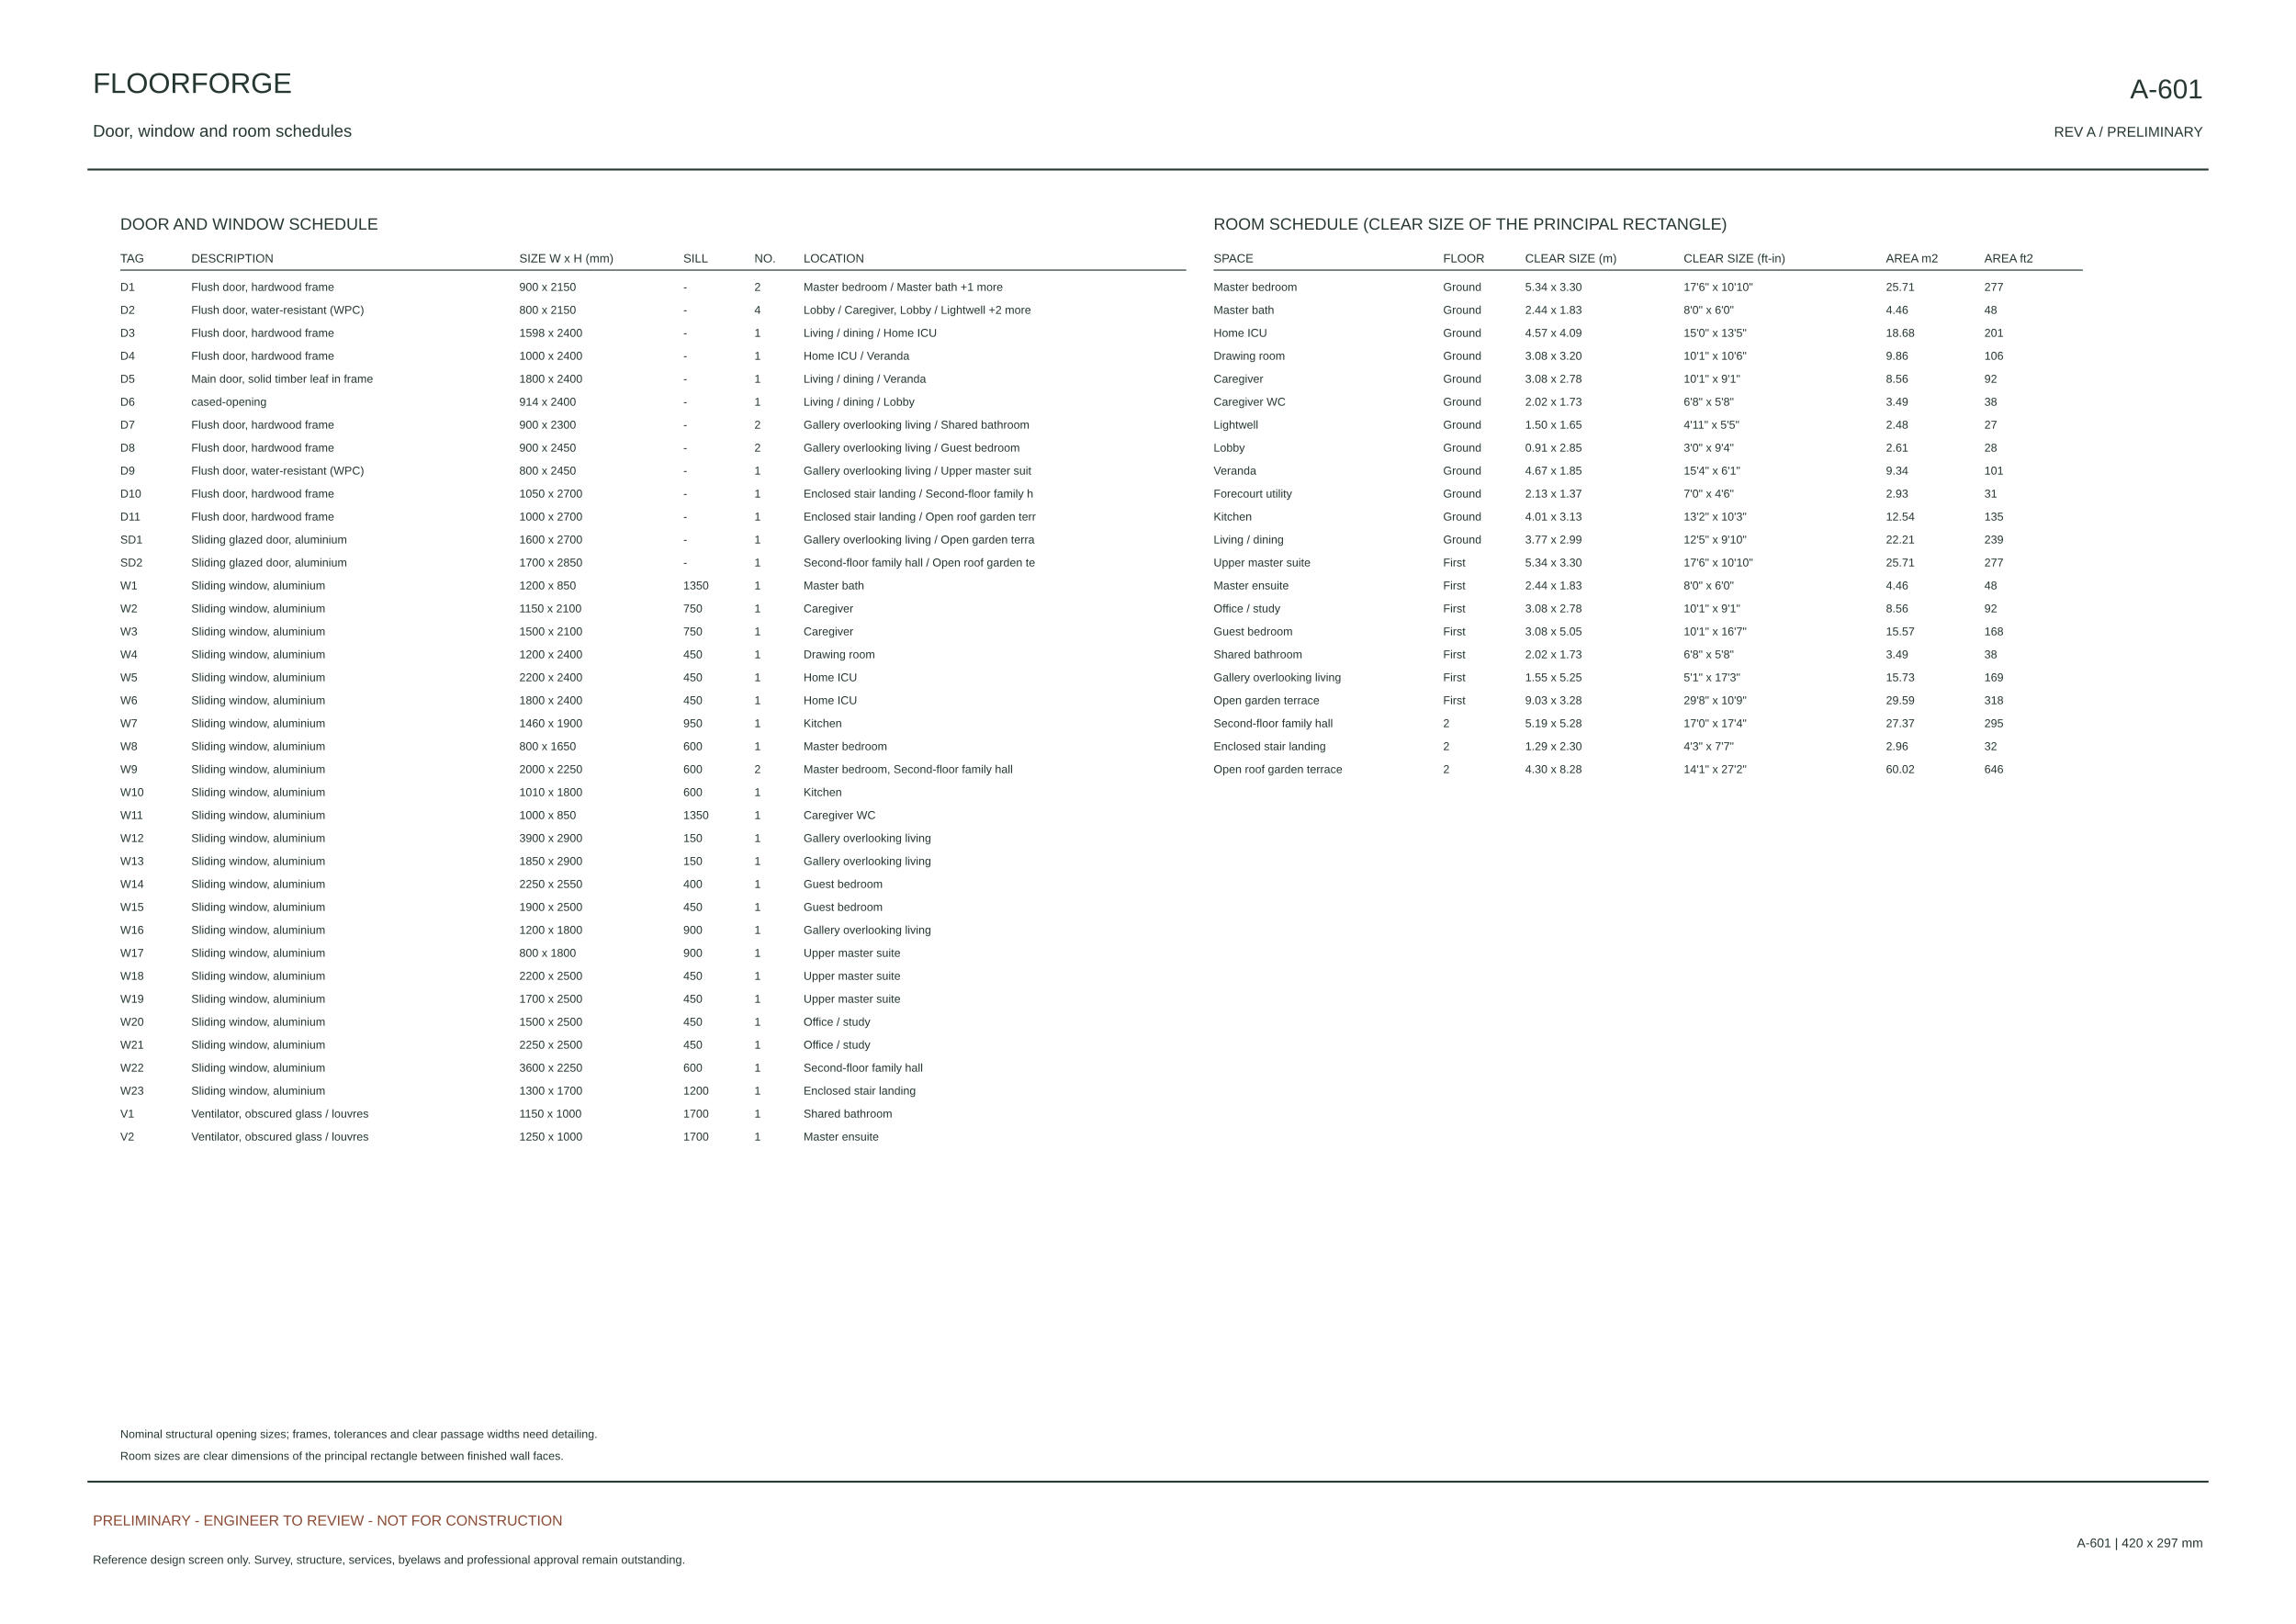
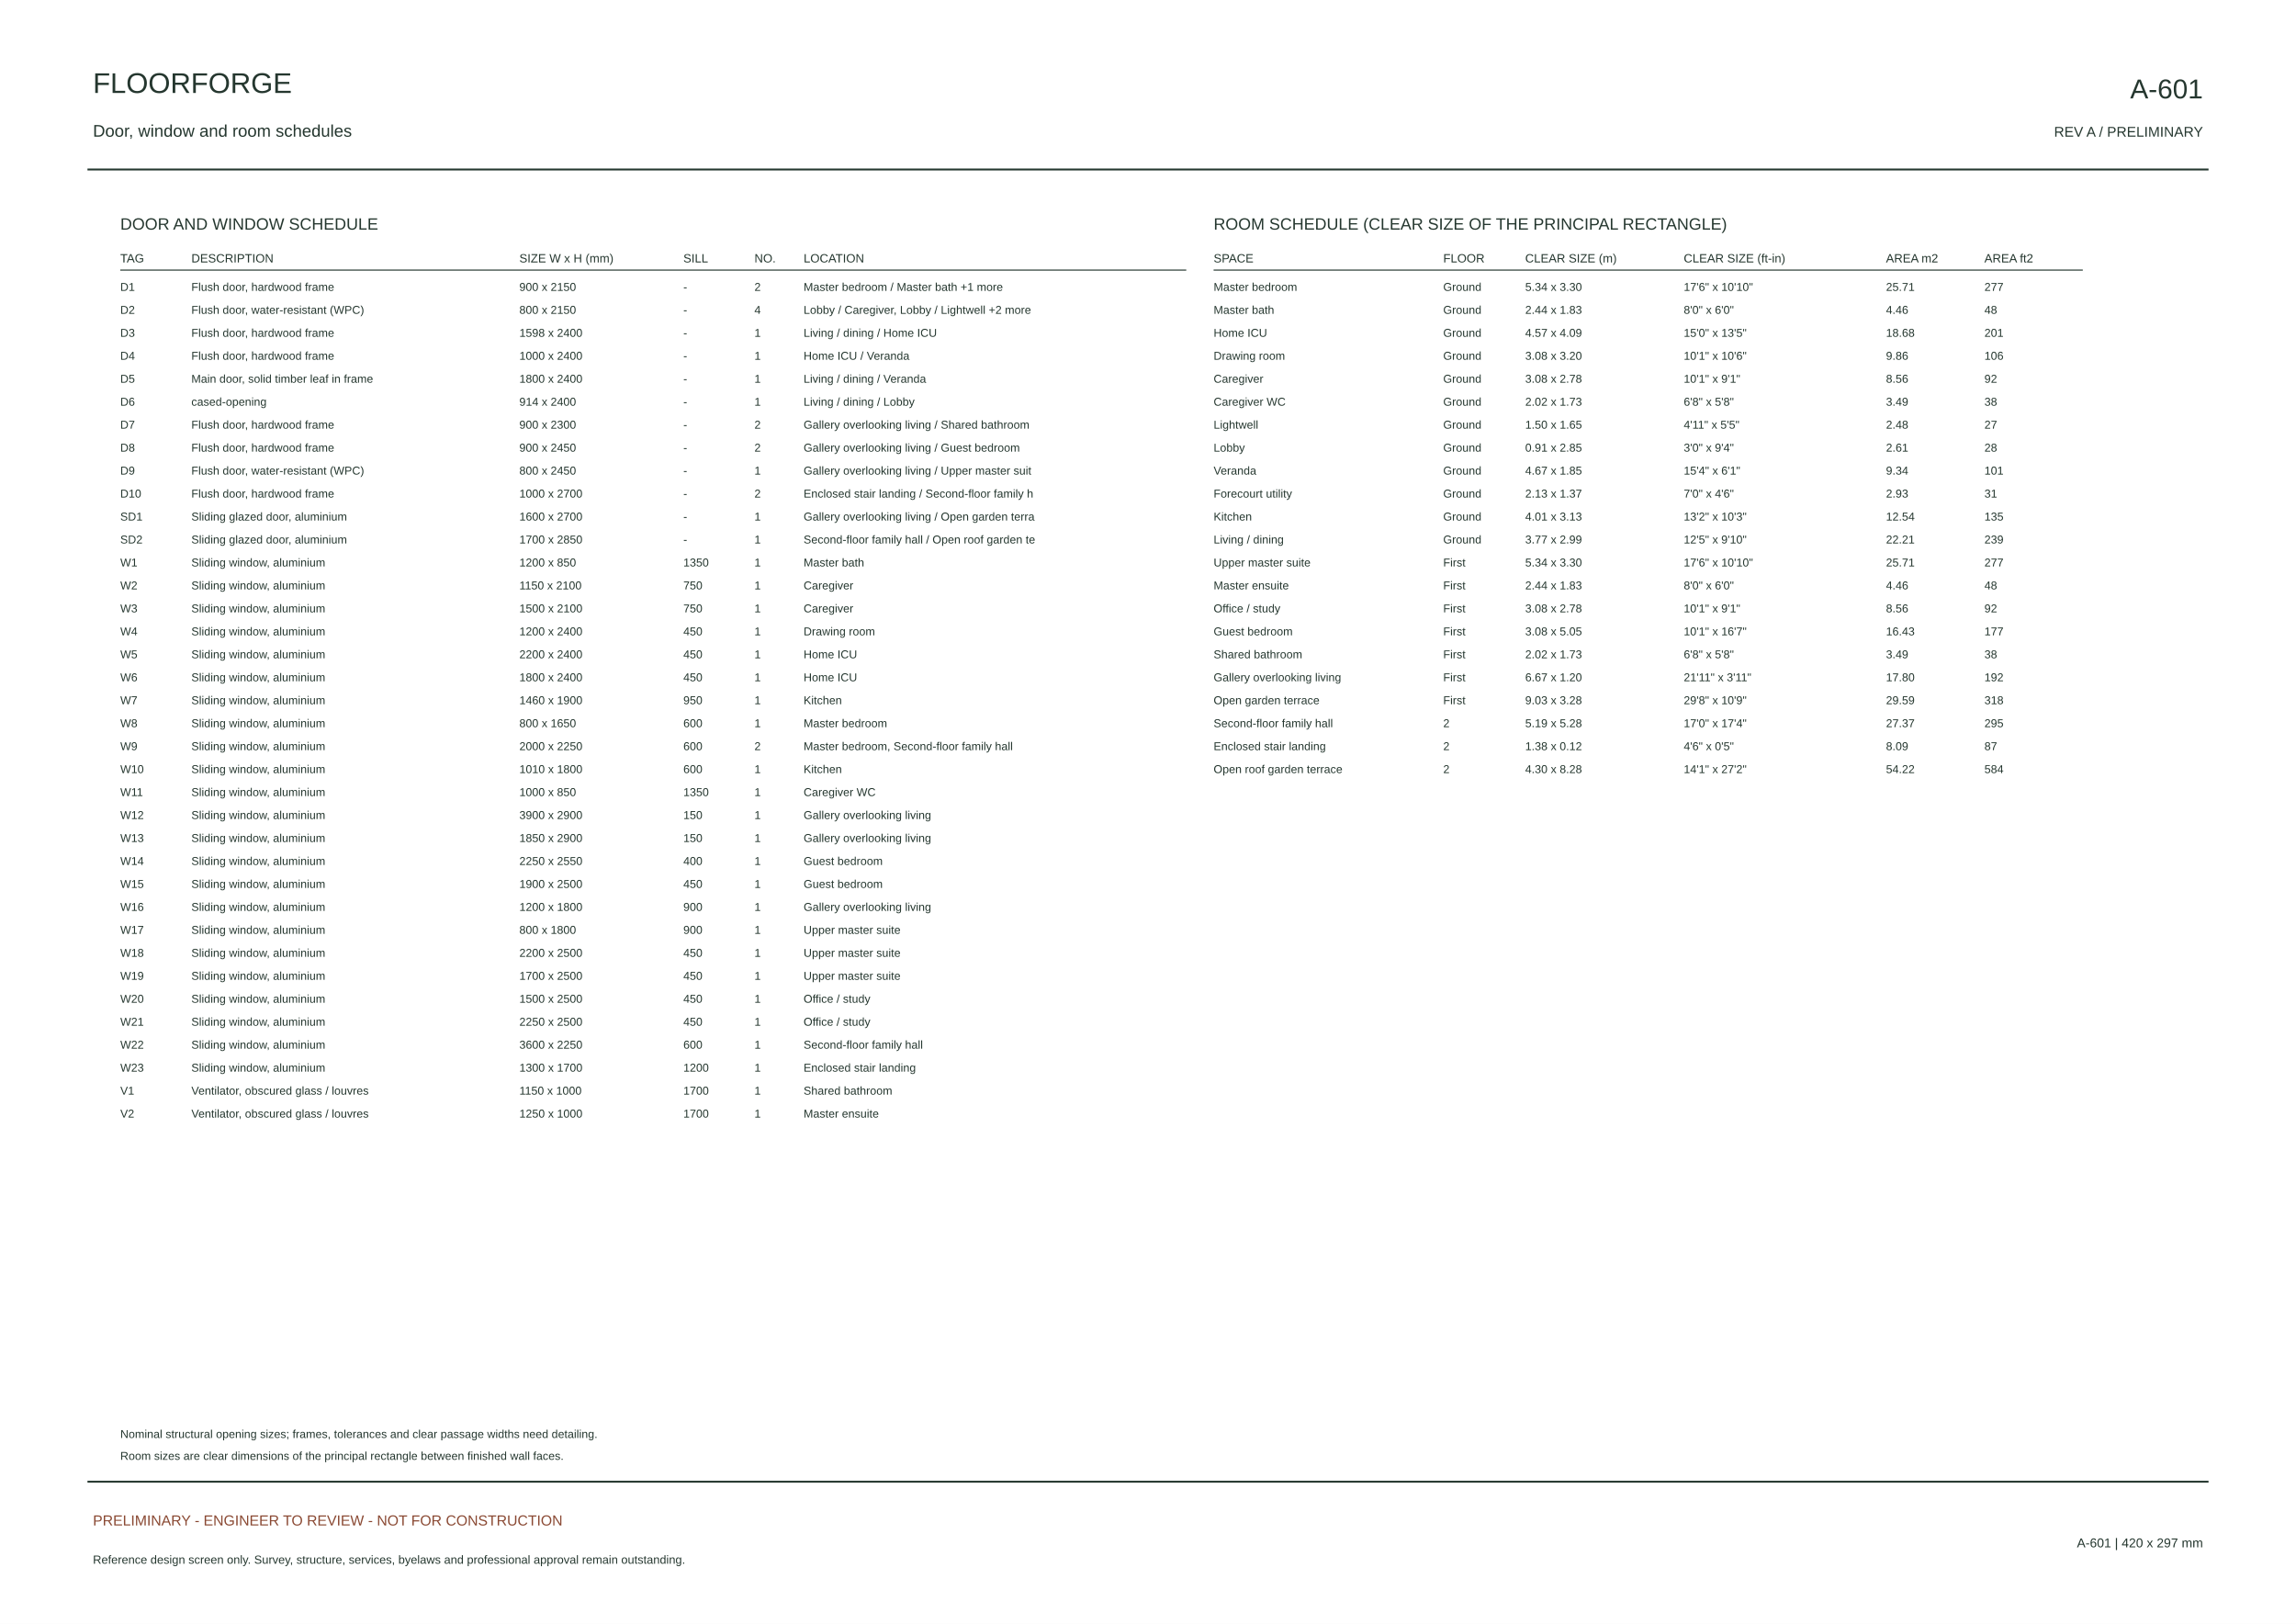
<svg xmlns="http://www.w3.org/2000/svg" width="420mm" height="297mm" viewBox="0 0 420 297">
  <rect width="420" height="297" fill="white" />
  <g font-family="Arial,Helvetica,sans-serif">
    <path d="M 16 31 H 404 M 16 271 H 404" stroke="#25372f" stroke-width=".35" />
    <text x="17" y="17" fill="#25372f" font-size="5.2" text-anchor="start">FLOORFORGE</text>
    <text x="17" y="25" fill="#25372f" font-size="3.1" text-anchor="start">Door, window and room schedules</text>
    <text x="403" y="18" fill="#25372f" font-size="5" text-anchor="end">A-601</text>
    <text x="403" y="25" fill="#25372f" font-size="2.6" text-anchor="end">REV A / PRELIMINARY</text>
    <text x="22" y="42" fill="#25372f" font-size="3" text-anchor="start">DOOR AND WINDOW SCHEDULE</text>
    <text x="22" y="48" fill="#25372f" font-size="2.2" text-anchor="start">TAG</text>
    <text x="35" y="48" fill="#25372f" font-size="2.2" text-anchor="start">DESCRIPTION</text>
    <text x="95" y="48" fill="#25372f" font-size="2.2" text-anchor="start">SIZE W x H (mm)</text>
    <text x="125" y="48" fill="#25372f" font-size="2.2" text-anchor="start">SILL</text>
    <text x="138" y="48" fill="#25372f" font-size="2.2" text-anchor="start">NO.</text>
    <text x="147" y="48" fill="#25372f" font-size="2.2" text-anchor="start">LOCATION</text>
    <path d="M 22 49.4 H 217" stroke="#25372f" stroke-width=".2" />
    <text x="22" y="53.2" fill="#25372f" font-size="2.1" text-anchor="start">D1</text>
    <text x="35" y="53.2" fill="#25372f" font-size="2.1" text-anchor="start">Flush door, hardwood frame</text>
    <text x="95" y="53.2" fill="#25372f" font-size="2.1" text-anchor="start">900 x 2150</text>
    <text x="125" y="53.2" fill="#25372f" font-size="2.1" text-anchor="start">-</text>
    <text x="138" y="53.2" fill="#25372f" font-size="2.1" text-anchor="start">2</text>
    <text x="147" y="53.2" fill="#25372f" font-size="2.1" text-anchor="start">Master bedroom / Master bath +1 more</text>
    <text x="22" y="57.4" fill="#25372f" font-size="2.1" text-anchor="start">D2</text>
    <text x="35" y="57.4" fill="#25372f" font-size="2.1" text-anchor="start">Flush door, water-resistant (WPC)</text>
    <text x="95" y="57.4" fill="#25372f" font-size="2.1" text-anchor="start">800 x 2150</text>
    <text x="125" y="57.4" fill="#25372f" font-size="2.1" text-anchor="start">-</text>
    <text x="138" y="57.4" fill="#25372f" font-size="2.1" text-anchor="start">4</text>
    <text x="147" y="57.4" fill="#25372f" font-size="2.1" text-anchor="start">Lobby / Caregiver, Lobby / Lightwell +2 more</text>
    <text x="22" y="61.6" fill="#25372f" font-size="2.1" text-anchor="start">D3</text>
    <text x="35" y="61.6" fill="#25372f" font-size="2.1" text-anchor="start">Flush door, hardwood frame</text>
    <text x="95" y="61.6" fill="#25372f" font-size="2.1" text-anchor="start">1598 x 2400</text>
    <text x="125" y="61.6" fill="#25372f" font-size="2.1" text-anchor="start">-</text>
    <text x="138" y="61.6" fill="#25372f" font-size="2.1" text-anchor="start">1</text>
    <text x="147" y="61.6" fill="#25372f" font-size="2.1" text-anchor="start">Living / dining / Home ICU</text>
    <text x="22" y="65.8" fill="#25372f" font-size="2.1" text-anchor="start">D4</text>
    <text x="35" y="65.8" fill="#25372f" font-size="2.1" text-anchor="start">Flush door, hardwood frame</text>
    <text x="95" y="65.8" fill="#25372f" font-size="2.1" text-anchor="start">1000 x 2400</text>
    <text x="125" y="65.8" fill="#25372f" font-size="2.1" text-anchor="start">-</text>
    <text x="138" y="65.8" fill="#25372f" font-size="2.1" text-anchor="start">1</text>
    <text x="147" y="65.8" fill="#25372f" font-size="2.1" text-anchor="start">Home ICU / Veranda</text>
    <text x="22" y="70" fill="#25372f" font-size="2.1" text-anchor="start">D5</text>
    <text x="35" y="70" fill="#25372f" font-size="2.1" text-anchor="start">Main door, solid timber leaf in frame</text>
    <text x="95" y="70" fill="#25372f" font-size="2.1" text-anchor="start">1800 x 2400</text>
    <text x="125" y="70" fill="#25372f" font-size="2.1" text-anchor="start">-</text>
    <text x="138" y="70" fill="#25372f" font-size="2.1" text-anchor="start">1</text>
    <text x="147" y="70" fill="#25372f" font-size="2.1" text-anchor="start">Living / dining / Veranda</text>
    <text x="22" y="74.2" fill="#25372f" font-size="2.1" text-anchor="start">D6</text>
    <text x="35" y="74.2" fill="#25372f" font-size="2.1" text-anchor="start">cased-opening</text>
    <text x="95" y="74.2" fill="#25372f" font-size="2.1" text-anchor="start">914 x 2400</text>
    <text x="125" y="74.2" fill="#25372f" font-size="2.1" text-anchor="start">-</text>
    <text x="138" y="74.2" fill="#25372f" font-size="2.1" text-anchor="start">1</text>
    <text x="147" y="74.2" fill="#25372f" font-size="2.1" text-anchor="start">Living / dining / Lobby</text>
    <text x="22" y="78.4" fill="#25372f" font-size="2.1" text-anchor="start">D7</text>
    <text x="35" y="78.4" fill="#25372f" font-size="2.1" text-anchor="start">Flush door, hardwood frame</text>
    <text x="95" y="78.4" fill="#25372f" font-size="2.1" text-anchor="start">900 x 2300</text>
    <text x="125" y="78.4" fill="#25372f" font-size="2.1" text-anchor="start">-</text>
    <text x="138" y="78.4" fill="#25372f" font-size="2.1" text-anchor="start">2</text>
    <text x="147" y="78.4" fill="#25372f" font-size="2.1" text-anchor="start">Gallery overlooking living / Shared bathroom</text>
    <text x="22" y="82.6" fill="#25372f" font-size="2.1" text-anchor="start">D8</text>
    <text x="35" y="82.6" fill="#25372f" font-size="2.1" text-anchor="start">Flush door, hardwood frame</text>
    <text x="95" y="82.6" fill="#25372f" font-size="2.1" text-anchor="start">900 x 2450</text>
    <text x="125" y="82.6" fill="#25372f" font-size="2.1" text-anchor="start">-</text>
    <text x="138" y="82.6" fill="#25372f" font-size="2.1" text-anchor="start">2</text>
    <text x="147" y="82.6" fill="#25372f" font-size="2.1" text-anchor="start">Gallery overlooking living / Guest bedroom</text>
    <text x="22" y="86.8" fill="#25372f" font-size="2.1" text-anchor="start">D9</text>
    <text x="35" y="86.8" fill="#25372f" font-size="2.1" text-anchor="start">Flush door, water-resistant (WPC)</text>
    <text x="95" y="86.8" fill="#25372f" font-size="2.1" text-anchor="start">800 x 2450</text>
    <text x="125" y="86.8" fill="#25372f" font-size="2.1" text-anchor="start">-</text>
    <text x="138" y="86.8" fill="#25372f" font-size="2.1" text-anchor="start">1</text>
    <text x="147" y="86.8" fill="#25372f" font-size="2.1" text-anchor="start">Gallery overlooking living / Upper master suit</text>
    <text x="22" y="91" fill="#25372f" font-size="2.1" text-anchor="start">D10</text>
    <text x="35" y="91" fill="#25372f" font-size="2.1" text-anchor="start">Flush door, hardwood frame</text>
-     <text x="95" y="91" fill="#25372f" font-size="2.1" text-anchor="start">1050 x 2700</text>
+     <text x="95" y="91" fill="#25372f" font-size="2.1" text-anchor="start">1000 x 2700</text>
    <text x="125" y="91" fill="#25372f" font-size="2.1" text-anchor="start">-</text>
-     <text x="138" y="91" fill="#25372f" font-size="2.1" text-anchor="start">1</text>
+     <text x="138" y="91" fill="#25372f" font-size="2.1" text-anchor="start">2</text>
    <text x="147" y="91" fill="#25372f" font-size="2.1" text-anchor="start">Enclosed stair landing / Second-floor family h</text>
-     <text x="22" y="95.2" fill="#25372f" font-size="2.1" text-anchor="start">D11</text>
-     <text x="35" y="95.2" fill="#25372f" font-size="2.1" text-anchor="start">Flush door, hardwood frame</text>
-     <text x="95" y="95.2" fill="#25372f" font-size="2.1" text-anchor="start">1000 x 2700</text>
+     <text x="22" y="95.2" fill="#25372f" font-size="2.1" text-anchor="start">SD1</text>
+     <text x="35" y="95.2" fill="#25372f" font-size="2.1" text-anchor="start">Sliding glazed door, aluminium</text>
+     <text x="95" y="95.2" fill="#25372f" font-size="2.1" text-anchor="start">1600 x 2700</text>
    <text x="125" y="95.2" fill="#25372f" font-size="2.1" text-anchor="start">-</text>
    <text x="138" y="95.2" fill="#25372f" font-size="2.1" text-anchor="start">1</text>
-     <text x="147" y="95.2" fill="#25372f" font-size="2.1" text-anchor="start">Enclosed stair landing / Open roof garden terr</text>
-     <text x="22" y="99.4" fill="#25372f" font-size="2.1" text-anchor="start">SD1</text>
+     <text x="147" y="95.2" fill="#25372f" font-size="2.1" text-anchor="start">Gallery overlooking living / Open garden terra</text>
+     <text x="22" y="99.4" fill="#25372f" font-size="2.1" text-anchor="start">SD2</text>
    <text x="35" y="99.4" fill="#25372f" font-size="2.1" text-anchor="start">Sliding glazed door, aluminium</text>
-     <text x="95" y="99.4" fill="#25372f" font-size="2.1" text-anchor="start">1600 x 2700</text>
+     <text x="95" y="99.4" fill="#25372f" font-size="2.1" text-anchor="start">1700 x 2850</text>
    <text x="125" y="99.4" fill="#25372f" font-size="2.1" text-anchor="start">-</text>
    <text x="138" y="99.4" fill="#25372f" font-size="2.1" text-anchor="start">1</text>
-     <text x="147" y="99.4" fill="#25372f" font-size="2.1" text-anchor="start">Gallery overlooking living / Open garden terra</text>
-     <text x="22" y="103.6" fill="#25372f" font-size="2.1" text-anchor="start">SD2</text>
-     <text x="35" y="103.6" fill="#25372f" font-size="2.1" text-anchor="start">Sliding glazed door, aluminium</text>
-     <text x="95" y="103.6" fill="#25372f" font-size="2.1" text-anchor="start">1700 x 2850</text>
-     <text x="125" y="103.6" fill="#25372f" font-size="2.1" text-anchor="start">-</text>
+     <text x="147" y="99.4" fill="#25372f" font-size="2.1" text-anchor="start">Second-floor family hall / Open roof garden te</text>
+     <text x="22" y="103.6" fill="#25372f" font-size="2.1" text-anchor="start">W1</text>
+     <text x="35" y="103.6" fill="#25372f" font-size="2.1" text-anchor="start">Sliding window, aluminium</text>
+     <text x="95" y="103.6" fill="#25372f" font-size="2.1" text-anchor="start">1200 x 850</text>
+     <text x="125" y="103.6" fill="#25372f" font-size="2.1" text-anchor="start">1350</text>
    <text x="138" y="103.6" fill="#25372f" font-size="2.1" text-anchor="start">1</text>
-     <text x="147" y="103.6" fill="#25372f" font-size="2.1" text-anchor="start">Second-floor family hall / Open roof garden te</text>
-     <text x="22" y="107.8" fill="#25372f" font-size="2.1" text-anchor="start">W1</text>
+     <text x="147" y="103.6" fill="#25372f" font-size="2.1" text-anchor="start">Master bath</text>
+     <text x="22" y="107.8" fill="#25372f" font-size="2.1" text-anchor="start">W2</text>
    <text x="35" y="107.8" fill="#25372f" font-size="2.1" text-anchor="start">Sliding window, aluminium</text>
-     <text x="95" y="107.8" fill="#25372f" font-size="2.1" text-anchor="start">1200 x 850</text>
-     <text x="125" y="107.8" fill="#25372f" font-size="2.1" text-anchor="start">1350</text>
+     <text x="95" y="107.8" fill="#25372f" font-size="2.1" text-anchor="start">1150 x 2100</text>
+     <text x="125" y="107.8" fill="#25372f" font-size="2.1" text-anchor="start">750</text>
    <text x="138" y="107.8" fill="#25372f" font-size="2.1" text-anchor="start">1</text>
-     <text x="147" y="107.8" fill="#25372f" font-size="2.1" text-anchor="start">Master bath</text>
-     <text x="22" y="112" fill="#25372f" font-size="2.1" text-anchor="start">W2</text>
+     <text x="147" y="107.8" fill="#25372f" font-size="2.1" text-anchor="start">Caregiver</text>
+     <text x="22" y="112" fill="#25372f" font-size="2.1" text-anchor="start">W3</text>
    <text x="35" y="112" fill="#25372f" font-size="2.1" text-anchor="start">Sliding window, aluminium</text>
-     <text x="95" y="112" fill="#25372f" font-size="2.1" text-anchor="start">1150 x 2100</text>
+     <text x="95" y="112" fill="#25372f" font-size="2.1" text-anchor="start">1500 x 2100</text>
    <text x="125" y="112" fill="#25372f" font-size="2.1" text-anchor="start">750</text>
    <text x="138" y="112" fill="#25372f" font-size="2.1" text-anchor="start">1</text>
    <text x="147" y="112" fill="#25372f" font-size="2.1" text-anchor="start">Caregiver</text>
-     <text x="22" y="116.2" fill="#25372f" font-size="2.1" text-anchor="start">W3</text>
+     <text x="22" y="116.2" fill="#25372f" font-size="2.1" text-anchor="start">W4</text>
    <text x="35" y="116.2" fill="#25372f" font-size="2.1" text-anchor="start">Sliding window, aluminium</text>
-     <text x="95" y="116.2" fill="#25372f" font-size="2.1" text-anchor="start">1500 x 2100</text>
-     <text x="125" y="116.2" fill="#25372f" font-size="2.1" text-anchor="start">750</text>
+     <text x="95" y="116.2" fill="#25372f" font-size="2.1" text-anchor="start">1200 x 2400</text>
+     <text x="125" y="116.2" fill="#25372f" font-size="2.1" text-anchor="start">450</text>
    <text x="138" y="116.2" fill="#25372f" font-size="2.1" text-anchor="start">1</text>
-     <text x="147" y="116.2" fill="#25372f" font-size="2.1" text-anchor="start">Caregiver</text>
-     <text x="22" y="120.4" fill="#25372f" font-size="2.1" text-anchor="start">W4</text>
+     <text x="147" y="116.2" fill="#25372f" font-size="2.1" text-anchor="start">Drawing room</text>
+     <text x="22" y="120.4" fill="#25372f" font-size="2.1" text-anchor="start">W5</text>
    <text x="35" y="120.4" fill="#25372f" font-size="2.1" text-anchor="start">Sliding window, aluminium</text>
-     <text x="95" y="120.4" fill="#25372f" font-size="2.1" text-anchor="start">1200 x 2400</text>
+     <text x="95" y="120.4" fill="#25372f" font-size="2.1" text-anchor="start">2200 x 2400</text>
    <text x="125" y="120.4" fill="#25372f" font-size="2.1" text-anchor="start">450</text>
    <text x="138" y="120.4" fill="#25372f" font-size="2.1" text-anchor="start">1</text>
-     <text x="147" y="120.4" fill="#25372f" font-size="2.1" text-anchor="start">Drawing room</text>
-     <text x="22" y="124.6" fill="#25372f" font-size="2.1" text-anchor="start">W5</text>
+     <text x="147" y="120.4" fill="#25372f" font-size="2.1" text-anchor="start">Home ICU</text>
+     <text x="22" y="124.6" fill="#25372f" font-size="2.1" text-anchor="start">W6</text>
    <text x="35" y="124.6" fill="#25372f" font-size="2.1" text-anchor="start">Sliding window, aluminium</text>
-     <text x="95" y="124.6" fill="#25372f" font-size="2.1" text-anchor="start">2200 x 2400</text>
+     <text x="95" y="124.6" fill="#25372f" font-size="2.1" text-anchor="start">1800 x 2400</text>
    <text x="125" y="124.6" fill="#25372f" font-size="2.1" text-anchor="start">450</text>
    <text x="138" y="124.6" fill="#25372f" font-size="2.1" text-anchor="start">1</text>
    <text x="147" y="124.6" fill="#25372f" font-size="2.1" text-anchor="start">Home ICU</text>
-     <text x="22" y="128.8" fill="#25372f" font-size="2.1" text-anchor="start">W6</text>
+     <text x="22" y="128.8" fill="#25372f" font-size="2.1" text-anchor="start">W7</text>
    <text x="35" y="128.8" fill="#25372f" font-size="2.1" text-anchor="start">Sliding window, aluminium</text>
-     <text x="95" y="128.8" fill="#25372f" font-size="2.1" text-anchor="start">1800 x 2400</text>
-     <text x="125" y="128.8" fill="#25372f" font-size="2.1" text-anchor="start">450</text>
+     <text x="95" y="128.8" fill="#25372f" font-size="2.1" text-anchor="start">1460 x 1900</text>
+     <text x="125" y="128.8" fill="#25372f" font-size="2.1" text-anchor="start">950</text>
    <text x="138" y="128.8" fill="#25372f" font-size="2.1" text-anchor="start">1</text>
-     <text x="147" y="128.8" fill="#25372f" font-size="2.1" text-anchor="start">Home ICU</text>
-     <text x="22" y="133" fill="#25372f" font-size="2.1" text-anchor="start">W7</text>
+     <text x="147" y="128.8" fill="#25372f" font-size="2.1" text-anchor="start">Kitchen</text>
+     <text x="22" y="133" fill="#25372f" font-size="2.1" text-anchor="start">W8</text>
    <text x="35" y="133" fill="#25372f" font-size="2.1" text-anchor="start">Sliding window, aluminium</text>
-     <text x="95" y="133" fill="#25372f" font-size="2.1" text-anchor="start">1460 x 1900</text>
-     <text x="125" y="133" fill="#25372f" font-size="2.1" text-anchor="start">950</text>
+     <text x="95" y="133" fill="#25372f" font-size="2.1" text-anchor="start">800 x 1650</text>
+     <text x="125" y="133" fill="#25372f" font-size="2.1" text-anchor="start">600</text>
    <text x="138" y="133" fill="#25372f" font-size="2.1" text-anchor="start">1</text>
-     <text x="147" y="133" fill="#25372f" font-size="2.1" text-anchor="start">Kitchen</text>
-     <text x="22" y="137.2" fill="#25372f" font-size="2.1" text-anchor="start">W8</text>
+     <text x="147" y="133" fill="#25372f" font-size="2.1" text-anchor="start">Master bedroom</text>
+     <text x="22" y="137.2" fill="#25372f" font-size="2.1" text-anchor="start">W9</text>
    <text x="35" y="137.2" fill="#25372f" font-size="2.1" text-anchor="start">Sliding window, aluminium</text>
-     <text x="95" y="137.2" fill="#25372f" font-size="2.1" text-anchor="start">800 x 1650</text>
+     <text x="95" y="137.2" fill="#25372f" font-size="2.1" text-anchor="start">2000 x 2250</text>
    <text x="125" y="137.2" fill="#25372f" font-size="2.1" text-anchor="start">600</text>
-     <text x="138" y="137.2" fill="#25372f" font-size="2.1" text-anchor="start">1</text>
-     <text x="147" y="137.2" fill="#25372f" font-size="2.1" text-anchor="start">Master bedroom</text>
-     <text x="22" y="141.4" fill="#25372f" font-size="2.1" text-anchor="start">W9</text>
+     <text x="138" y="137.2" fill="#25372f" font-size="2.1" text-anchor="start">2</text>
+     <text x="147" y="137.2" fill="#25372f" font-size="2.1" text-anchor="start">Master bedroom, Second-floor family hall</text>
+     <text x="22" y="141.4" fill="#25372f" font-size="2.1" text-anchor="start">W10</text>
    <text x="35" y="141.4" fill="#25372f" font-size="2.1" text-anchor="start">Sliding window, aluminium</text>
-     <text x="95" y="141.4" fill="#25372f" font-size="2.1" text-anchor="start">2000 x 2250</text>
+     <text x="95" y="141.4" fill="#25372f" font-size="2.1" text-anchor="start">1010 x 1800</text>
    <text x="125" y="141.4" fill="#25372f" font-size="2.1" text-anchor="start">600</text>
-     <text x="138" y="141.4" fill="#25372f" font-size="2.1" text-anchor="start">2</text>
-     <text x="147" y="141.4" fill="#25372f" font-size="2.1" text-anchor="start">Master bedroom, Second-floor family hall</text>
-     <text x="22" y="145.6" fill="#25372f" font-size="2.1" text-anchor="start">W10</text>
+     <text x="138" y="141.4" fill="#25372f" font-size="2.1" text-anchor="start">1</text>
+     <text x="147" y="141.4" fill="#25372f" font-size="2.1" text-anchor="start">Kitchen</text>
+     <text x="22" y="145.6" fill="#25372f" font-size="2.1" text-anchor="start">W11</text>
    <text x="35" y="145.6" fill="#25372f" font-size="2.1" text-anchor="start">Sliding window, aluminium</text>
-     <text x="95" y="145.6" fill="#25372f" font-size="2.1" text-anchor="start">1010 x 1800</text>
-     <text x="125" y="145.6" fill="#25372f" font-size="2.1" text-anchor="start">600</text>
+     <text x="95" y="145.6" fill="#25372f" font-size="2.1" text-anchor="start">1000 x 850</text>
+     <text x="125" y="145.6" fill="#25372f" font-size="2.1" text-anchor="start">1350</text>
    <text x="138" y="145.6" fill="#25372f" font-size="2.1" text-anchor="start">1</text>
-     <text x="147" y="145.6" fill="#25372f" font-size="2.1" text-anchor="start">Kitchen</text>
-     <text x="22" y="149.8" fill="#25372f" font-size="2.1" text-anchor="start">W11</text>
+     <text x="147" y="145.6" fill="#25372f" font-size="2.1" text-anchor="start">Caregiver WC</text>
+     <text x="22" y="149.8" fill="#25372f" font-size="2.1" text-anchor="start">W12</text>
    <text x="35" y="149.8" fill="#25372f" font-size="2.1" text-anchor="start">Sliding window, aluminium</text>
-     <text x="95" y="149.8" fill="#25372f" font-size="2.1" text-anchor="start">1000 x 850</text>
-     <text x="125" y="149.8" fill="#25372f" font-size="2.1" text-anchor="start">1350</text>
+     <text x="95" y="149.8" fill="#25372f" font-size="2.1" text-anchor="start">3900 x 2900</text>
+     <text x="125" y="149.8" fill="#25372f" font-size="2.1" text-anchor="start">150</text>
    <text x="138" y="149.8" fill="#25372f" font-size="2.1" text-anchor="start">1</text>
-     <text x="147" y="149.8" fill="#25372f" font-size="2.1" text-anchor="start">Caregiver WC</text>
-     <text x="22" y="154" fill="#25372f" font-size="2.1" text-anchor="start">W12</text>
+     <text x="147" y="149.8" fill="#25372f" font-size="2.1" text-anchor="start">Gallery overlooking living</text>
+     <text x="22" y="154" fill="#25372f" font-size="2.1" text-anchor="start">W13</text>
    <text x="35" y="154" fill="#25372f" font-size="2.1" text-anchor="start">Sliding window, aluminium</text>
-     <text x="95" y="154" fill="#25372f" font-size="2.1" text-anchor="start">3900 x 2900</text>
+     <text x="95" y="154" fill="#25372f" font-size="2.1" text-anchor="start">1850 x 2900</text>
    <text x="125" y="154" fill="#25372f" font-size="2.1" text-anchor="start">150</text>
    <text x="138" y="154" fill="#25372f" font-size="2.1" text-anchor="start">1</text>
    <text x="147" y="154" fill="#25372f" font-size="2.1" text-anchor="start">Gallery overlooking living</text>
-     <text x="22" y="158.2" fill="#25372f" font-size="2.1" text-anchor="start">W13</text>
+     <text x="22" y="158.2" fill="#25372f" font-size="2.1" text-anchor="start">W14</text>
    <text x="35" y="158.2" fill="#25372f" font-size="2.1" text-anchor="start">Sliding window, aluminium</text>
-     <text x="95" y="158.2" fill="#25372f" font-size="2.1" text-anchor="start">1850 x 2900</text>
-     <text x="125" y="158.2" fill="#25372f" font-size="2.1" text-anchor="start">150</text>
+     <text x="95" y="158.2" fill="#25372f" font-size="2.1" text-anchor="start">2250 x 2550</text>
+     <text x="125" y="158.2" fill="#25372f" font-size="2.1" text-anchor="start">400</text>
    <text x="138" y="158.2" fill="#25372f" font-size="2.1" text-anchor="start">1</text>
-     <text x="147" y="158.2" fill="#25372f" font-size="2.1" text-anchor="start">Gallery overlooking living</text>
-     <text x="22" y="162.4" fill="#25372f" font-size="2.1" text-anchor="start">W14</text>
+     <text x="147" y="158.2" fill="#25372f" font-size="2.1" text-anchor="start">Guest bedroom</text>
+     <text x="22" y="162.4" fill="#25372f" font-size="2.1" text-anchor="start">W15</text>
    <text x="35" y="162.4" fill="#25372f" font-size="2.1" text-anchor="start">Sliding window, aluminium</text>
-     <text x="95" y="162.4" fill="#25372f" font-size="2.1" text-anchor="start">2250 x 2550</text>
-     <text x="125" y="162.4" fill="#25372f" font-size="2.1" text-anchor="start">400</text>
+     <text x="95" y="162.4" fill="#25372f" font-size="2.1" text-anchor="start">1900 x 2500</text>
+     <text x="125" y="162.4" fill="#25372f" font-size="2.1" text-anchor="start">450</text>
    <text x="138" y="162.4" fill="#25372f" font-size="2.1" text-anchor="start">1</text>
    <text x="147" y="162.4" fill="#25372f" font-size="2.1" text-anchor="start">Guest bedroom</text>
-     <text x="22" y="166.6" fill="#25372f" font-size="2.1" text-anchor="start">W15</text>
+     <text x="22" y="166.6" fill="#25372f" font-size="2.1" text-anchor="start">W16</text>
    <text x="35" y="166.6" fill="#25372f" font-size="2.1" text-anchor="start">Sliding window, aluminium</text>
-     <text x="95" y="166.6" fill="#25372f" font-size="2.1" text-anchor="start">1900 x 2500</text>
-     <text x="125" y="166.6" fill="#25372f" font-size="2.1" text-anchor="start">450</text>
+     <text x="95" y="166.6" fill="#25372f" font-size="2.1" text-anchor="start">1200 x 1800</text>
+     <text x="125" y="166.6" fill="#25372f" font-size="2.1" text-anchor="start">900</text>
    <text x="138" y="166.6" fill="#25372f" font-size="2.1" text-anchor="start">1</text>
-     <text x="147" y="166.6" fill="#25372f" font-size="2.1" text-anchor="start">Guest bedroom</text>
-     <text x="22" y="170.8" fill="#25372f" font-size="2.1" text-anchor="start">W16</text>
+     <text x="147" y="166.6" fill="#25372f" font-size="2.1" text-anchor="start">Gallery overlooking living</text>
+     <text x="22" y="170.8" fill="#25372f" font-size="2.1" text-anchor="start">W17</text>
    <text x="35" y="170.8" fill="#25372f" font-size="2.1" text-anchor="start">Sliding window, aluminium</text>
-     <text x="95" y="170.8" fill="#25372f" font-size="2.1" text-anchor="start">1200 x 1800</text>
+     <text x="95" y="170.8" fill="#25372f" font-size="2.1" text-anchor="start">800 x 1800</text>
    <text x="125" y="170.8" fill="#25372f" font-size="2.1" text-anchor="start">900</text>
    <text x="138" y="170.8" fill="#25372f" font-size="2.1" text-anchor="start">1</text>
-     <text x="147" y="170.8" fill="#25372f" font-size="2.1" text-anchor="start">Gallery overlooking living</text>
-     <text x="22" y="175" fill="#25372f" font-size="2.1" text-anchor="start">W17</text>
+     <text x="147" y="170.8" fill="#25372f" font-size="2.1" text-anchor="start">Upper master suite</text>
+     <text x="22" y="175" fill="#25372f" font-size="2.1" text-anchor="start">W18</text>
    <text x="35" y="175" fill="#25372f" font-size="2.1" text-anchor="start">Sliding window, aluminium</text>
-     <text x="95" y="175" fill="#25372f" font-size="2.1" text-anchor="start">800 x 1800</text>
-     <text x="125" y="175" fill="#25372f" font-size="2.1" text-anchor="start">900</text>
+     <text x="95" y="175" fill="#25372f" font-size="2.1" text-anchor="start">2200 x 2500</text>
+     <text x="125" y="175" fill="#25372f" font-size="2.1" text-anchor="start">450</text>
    <text x="138" y="175" fill="#25372f" font-size="2.1" text-anchor="start">1</text>
    <text x="147" y="175" fill="#25372f" font-size="2.1" text-anchor="start">Upper master suite</text>
-     <text x="22" y="179.2" fill="#25372f" font-size="2.1" text-anchor="start">W18</text>
+     <text x="22" y="179.2" fill="#25372f" font-size="2.1" text-anchor="start">W19</text>
    <text x="35" y="179.2" fill="#25372f" font-size="2.1" text-anchor="start">Sliding window, aluminium</text>
-     <text x="95" y="179.2" fill="#25372f" font-size="2.1" text-anchor="start">2200 x 2500</text>
+     <text x="95" y="179.2" fill="#25372f" font-size="2.1" text-anchor="start">1700 x 2500</text>
    <text x="125" y="179.2" fill="#25372f" font-size="2.1" text-anchor="start">450</text>
    <text x="138" y="179.2" fill="#25372f" font-size="2.1" text-anchor="start">1</text>
    <text x="147" y="179.2" fill="#25372f" font-size="2.1" text-anchor="start">Upper master suite</text>
-     <text x="22" y="183.4" fill="#25372f" font-size="2.1" text-anchor="start">W19</text>
+     <text x="22" y="183.4" fill="#25372f" font-size="2.1" text-anchor="start">W20</text>
    <text x="35" y="183.4" fill="#25372f" font-size="2.1" text-anchor="start">Sliding window, aluminium</text>
-     <text x="95" y="183.4" fill="#25372f" font-size="2.1" text-anchor="start">1700 x 2500</text>
+     <text x="95" y="183.4" fill="#25372f" font-size="2.1" text-anchor="start">1500 x 2500</text>
    <text x="125" y="183.4" fill="#25372f" font-size="2.1" text-anchor="start">450</text>
    <text x="138" y="183.4" fill="#25372f" font-size="2.1" text-anchor="start">1</text>
-     <text x="147" y="183.4" fill="#25372f" font-size="2.1" text-anchor="start">Upper master suite</text>
-     <text x="22" y="187.6" fill="#25372f" font-size="2.1" text-anchor="start">W20</text>
+     <text x="147" y="183.4" fill="#25372f" font-size="2.1" text-anchor="start">Office / study</text>
+     <text x="22" y="187.6" fill="#25372f" font-size="2.1" text-anchor="start">W21</text>
    <text x="35" y="187.6" fill="#25372f" font-size="2.1" text-anchor="start">Sliding window, aluminium</text>
-     <text x="95" y="187.6" fill="#25372f" font-size="2.1" text-anchor="start">1500 x 2500</text>
+     <text x="95" y="187.6" fill="#25372f" font-size="2.1" text-anchor="start">2250 x 2500</text>
    <text x="125" y="187.6" fill="#25372f" font-size="2.1" text-anchor="start">450</text>
    <text x="138" y="187.6" fill="#25372f" font-size="2.1" text-anchor="start">1</text>
    <text x="147" y="187.6" fill="#25372f" font-size="2.1" text-anchor="start">Office / study</text>
-     <text x="22" y="191.8" fill="#25372f" font-size="2.1" text-anchor="start">W21</text>
+     <text x="22" y="191.8" fill="#25372f" font-size="2.1" text-anchor="start">W22</text>
    <text x="35" y="191.8" fill="#25372f" font-size="2.1" text-anchor="start">Sliding window, aluminium</text>
-     <text x="95" y="191.8" fill="#25372f" font-size="2.1" text-anchor="start">2250 x 2500</text>
-     <text x="125" y="191.8" fill="#25372f" font-size="2.1" text-anchor="start">450</text>
+     <text x="95" y="191.8" fill="#25372f" font-size="2.1" text-anchor="start">3600 x 2250</text>
+     <text x="125" y="191.8" fill="#25372f" font-size="2.1" text-anchor="start">600</text>
    <text x="138" y="191.8" fill="#25372f" font-size="2.1" text-anchor="start">1</text>
-     <text x="147" y="191.8" fill="#25372f" font-size="2.1" text-anchor="start">Office / study</text>
-     <text x="22" y="196" fill="#25372f" font-size="2.1" text-anchor="start">W22</text>
+     <text x="147" y="191.8" fill="#25372f" font-size="2.1" text-anchor="start">Second-floor family hall</text>
+     <text x="22" y="196" fill="#25372f" font-size="2.1" text-anchor="start">W23</text>
    <text x="35" y="196" fill="#25372f" font-size="2.1" text-anchor="start">Sliding window, aluminium</text>
-     <text x="95" y="196" fill="#25372f" font-size="2.1" text-anchor="start">3600 x 2250</text>
-     <text x="125" y="196" fill="#25372f" font-size="2.1" text-anchor="start">600</text>
+     <text x="95" y="196" fill="#25372f" font-size="2.1" text-anchor="start">1300 x 1700</text>
+     <text x="125" y="196" fill="#25372f" font-size="2.1" text-anchor="start">1200</text>
    <text x="138" y="196" fill="#25372f" font-size="2.1" text-anchor="start">1</text>
-     <text x="147" y="196" fill="#25372f" font-size="2.1" text-anchor="start">Second-floor family hall</text>
-     <text x="22" y="200.2" fill="#25372f" font-size="2.1" text-anchor="start">W23</text>
-     <text x="35" y="200.2" fill="#25372f" font-size="2.1" text-anchor="start">Sliding window, aluminium</text>
-     <text x="95" y="200.2" fill="#25372f" font-size="2.1" text-anchor="start">1300 x 1700</text>
-     <text x="125" y="200.2" fill="#25372f" font-size="2.1" text-anchor="start">1200</text>
+     <text x="147" y="196" fill="#25372f" font-size="2.1" text-anchor="start">Enclosed stair landing</text>
+     <text x="22" y="200.2" fill="#25372f" font-size="2.1" text-anchor="start">V1</text>
+     <text x="35" y="200.2" fill="#25372f" font-size="2.1" text-anchor="start">Ventilator, obscured glass / louvres</text>
+     <text x="95" y="200.2" fill="#25372f" font-size="2.1" text-anchor="start">1150 x 1000</text>
+     <text x="125" y="200.2" fill="#25372f" font-size="2.1" text-anchor="start">1700</text>
    <text x="138" y="200.2" fill="#25372f" font-size="2.1" text-anchor="start">1</text>
-     <text x="147" y="200.2" fill="#25372f" font-size="2.1" text-anchor="start">Enclosed stair landing</text>
-     <text x="22" y="204.4" fill="#25372f" font-size="2.1" text-anchor="start">V1</text>
+     <text x="147" y="200.2" fill="#25372f" font-size="2.1" text-anchor="start">Shared bathroom</text>
+     <text x="22" y="204.4" fill="#25372f" font-size="2.1" text-anchor="start">V2</text>
    <text x="35" y="204.4" fill="#25372f" font-size="2.1" text-anchor="start">Ventilator, obscured glass / louvres</text>
-     <text x="95" y="204.4" fill="#25372f" font-size="2.1" text-anchor="start">1150 x 1000</text>
+     <text x="95" y="204.4" fill="#25372f" font-size="2.1" text-anchor="start">1250 x 1000</text>
    <text x="125" y="204.4" fill="#25372f" font-size="2.1" text-anchor="start">1700</text>
    <text x="138" y="204.4" fill="#25372f" font-size="2.1" text-anchor="start">1</text>
-     <text x="147" y="204.4" fill="#25372f" font-size="2.1" text-anchor="start">Shared bathroom</text>
-     <text x="22" y="208.6" fill="#25372f" font-size="2.1" text-anchor="start">V2</text>
-     <text x="35" y="208.6" fill="#25372f" font-size="2.1" text-anchor="start">Ventilator, obscured glass / louvres</text>
-     <text x="95" y="208.6" fill="#25372f" font-size="2.1" text-anchor="start">1250 x 1000</text>
-     <text x="125" y="208.6" fill="#25372f" font-size="2.1" text-anchor="start">1700</text>
-     <text x="138" y="208.6" fill="#25372f" font-size="2.1" text-anchor="start">1</text>
-     <text x="147" y="208.6" fill="#25372f" font-size="2.1" text-anchor="start">Master ensuite</text>
+     <text x="147" y="204.4" fill="#25372f" font-size="2.1" text-anchor="start">Master ensuite</text>
    <text x="222" y="42" fill="#25372f" font-size="3" text-anchor="start">ROOM SCHEDULE (CLEAR SIZE OF THE PRINCIPAL RECTANGLE)</text>
    <text x="222" y="48" fill="#25372f" font-size="2.2" text-anchor="start">SPACE</text>
    <text x="264" y="48" fill="#25372f" font-size="2.2" text-anchor="start">FLOOR</text>
    <text x="279" y="48" fill="#25372f" font-size="2.2" text-anchor="start">CLEAR SIZE (m)</text>
    <text x="308" y="48" fill="#25372f" font-size="2.2" text-anchor="start">CLEAR SIZE (ft-in)</text>
    <text x="345" y="48" fill="#25372f" font-size="2.2" text-anchor="start">AREA m2</text>
    <text x="363" y="48" fill="#25372f" font-size="2.2" text-anchor="start">AREA ft2</text>
    <path d="M 222 49.4 H 381" stroke="#25372f" stroke-width=".2" />
    <text x="222" y="53.2" fill="#25372f" font-size="2.1" text-anchor="start">Master bedroom</text>
    <text x="264" y="53.2" fill="#25372f" font-size="2.1" text-anchor="start">Ground</text>
    <text x="279" y="53.2" fill="#25372f" font-size="2.1" text-anchor="start">5.34 x 3.30</text>
    <text x="308" y="53.2" fill="#25372f" font-size="2.1" text-anchor="start">17'6" x 10'10"</text>
    <text x="345" y="53.2" fill="#25372f" font-size="2.1" text-anchor="start">25.71</text>
    <text x="363" y="53.2" fill="#25372f" font-size="2.1" text-anchor="start">277</text>
    <text x="222" y="57.4" fill="#25372f" font-size="2.1" text-anchor="start">Master bath</text>
    <text x="264" y="57.4" fill="#25372f" font-size="2.1" text-anchor="start">Ground</text>
    <text x="279" y="57.4" fill="#25372f" font-size="2.1" text-anchor="start">2.44 x 1.83</text>
    <text x="308" y="57.4" fill="#25372f" font-size="2.1" text-anchor="start">8'0" x 6'0"</text>
    <text x="345" y="57.4" fill="#25372f" font-size="2.1" text-anchor="start">4.46</text>
    <text x="363" y="57.4" fill="#25372f" font-size="2.1" text-anchor="start">48</text>
    <text x="222" y="61.6" fill="#25372f" font-size="2.1" text-anchor="start">Home ICU</text>
    <text x="264" y="61.6" fill="#25372f" font-size="2.1" text-anchor="start">Ground</text>
    <text x="279" y="61.6" fill="#25372f" font-size="2.1" text-anchor="start">4.57 x 4.09</text>
    <text x="308" y="61.6" fill="#25372f" font-size="2.1" text-anchor="start">15'0" x 13'5"</text>
    <text x="345" y="61.6" fill="#25372f" font-size="2.1" text-anchor="start">18.68</text>
    <text x="363" y="61.6" fill="#25372f" font-size="2.1" text-anchor="start">201</text>
    <text x="222" y="65.8" fill="#25372f" font-size="2.1" text-anchor="start">Drawing room</text>
    <text x="264" y="65.8" fill="#25372f" font-size="2.1" text-anchor="start">Ground</text>
    <text x="279" y="65.8" fill="#25372f" font-size="2.1" text-anchor="start">3.08 x 3.20</text>
    <text x="308" y="65.8" fill="#25372f" font-size="2.1" text-anchor="start">10'1" x 10'6"</text>
    <text x="345" y="65.8" fill="#25372f" font-size="2.1" text-anchor="start">9.86</text>
    <text x="363" y="65.8" fill="#25372f" font-size="2.1" text-anchor="start">106</text>
    <text x="222" y="70" fill="#25372f" font-size="2.1" text-anchor="start">Caregiver</text>
    <text x="264" y="70" fill="#25372f" font-size="2.1" text-anchor="start">Ground</text>
    <text x="279" y="70" fill="#25372f" font-size="2.1" text-anchor="start">3.08 x 2.78</text>
    <text x="308" y="70" fill="#25372f" font-size="2.1" text-anchor="start">10'1" x 9'1"</text>
    <text x="345" y="70" fill="#25372f" font-size="2.1" text-anchor="start">8.56</text>
    <text x="363" y="70" fill="#25372f" font-size="2.1" text-anchor="start">92</text>
    <text x="222" y="74.2" fill="#25372f" font-size="2.1" text-anchor="start">Caregiver WC</text>
    <text x="264" y="74.2" fill="#25372f" font-size="2.1" text-anchor="start">Ground</text>
    <text x="279" y="74.2" fill="#25372f" font-size="2.1" text-anchor="start">2.02 x 1.73</text>
    <text x="308" y="74.2" fill="#25372f" font-size="2.1" text-anchor="start">6'8" x 5'8"</text>
    <text x="345" y="74.2" fill="#25372f" font-size="2.1" text-anchor="start">3.49</text>
    <text x="363" y="74.2" fill="#25372f" font-size="2.1" text-anchor="start">38</text>
    <text x="222" y="78.4" fill="#25372f" font-size="2.1" text-anchor="start">Lightwell</text>
    <text x="264" y="78.4" fill="#25372f" font-size="2.1" text-anchor="start">Ground</text>
    <text x="279" y="78.4" fill="#25372f" font-size="2.1" text-anchor="start">1.50 x 1.65</text>
    <text x="308" y="78.4" fill="#25372f" font-size="2.1" text-anchor="start">4'11" x 5'5"</text>
    <text x="345" y="78.4" fill="#25372f" font-size="2.1" text-anchor="start">2.48</text>
    <text x="363" y="78.4" fill="#25372f" font-size="2.1" text-anchor="start">27</text>
    <text x="222" y="82.6" fill="#25372f" font-size="2.1" text-anchor="start">Lobby</text>
    <text x="264" y="82.6" fill="#25372f" font-size="2.1" text-anchor="start">Ground</text>
    <text x="279" y="82.6" fill="#25372f" font-size="2.1" text-anchor="start">0.91 x 2.85</text>
    <text x="308" y="82.6" fill="#25372f" font-size="2.1" text-anchor="start">3'0" x 9'4"</text>
    <text x="345" y="82.6" fill="#25372f" font-size="2.1" text-anchor="start">2.61</text>
    <text x="363" y="82.6" fill="#25372f" font-size="2.1" text-anchor="start">28</text>
    <text x="222" y="86.8" fill="#25372f" font-size="2.1" text-anchor="start">Veranda</text>
    <text x="264" y="86.8" fill="#25372f" font-size="2.1" text-anchor="start">Ground</text>
    <text x="279" y="86.8" fill="#25372f" font-size="2.1" text-anchor="start">4.67 x 1.85</text>
    <text x="308" y="86.8" fill="#25372f" font-size="2.1" text-anchor="start">15'4" x 6'1"</text>
    <text x="345" y="86.8" fill="#25372f" font-size="2.1" text-anchor="start">9.34</text>
    <text x="363" y="86.8" fill="#25372f" font-size="2.1" text-anchor="start">101</text>
    <text x="222" y="91" fill="#25372f" font-size="2.1" text-anchor="start">Forecourt utility</text>
    <text x="264" y="91" fill="#25372f" font-size="2.1" text-anchor="start">Ground</text>
    <text x="279" y="91" fill="#25372f" font-size="2.1" text-anchor="start">2.13 x 1.37</text>
    <text x="308" y="91" fill="#25372f" font-size="2.1" text-anchor="start">7'0" x 4'6"</text>
    <text x="345" y="91" fill="#25372f" font-size="2.1" text-anchor="start">2.93</text>
    <text x="363" y="91" fill="#25372f" font-size="2.1" text-anchor="start">31</text>
    <text x="222" y="95.2" fill="#25372f" font-size="2.1" text-anchor="start">Kitchen</text>
    <text x="264" y="95.2" fill="#25372f" font-size="2.1" text-anchor="start">Ground</text>
    <text x="279" y="95.2" fill="#25372f" font-size="2.1" text-anchor="start">4.01 x 3.13</text>
    <text x="308" y="95.2" fill="#25372f" font-size="2.1" text-anchor="start">13'2" x 10'3"</text>
    <text x="345" y="95.2" fill="#25372f" font-size="2.1" text-anchor="start">12.54</text>
    <text x="363" y="95.2" fill="#25372f" font-size="2.1" text-anchor="start">135</text>
    <text x="222" y="99.4" fill="#25372f" font-size="2.1" text-anchor="start">Living / dining</text>
    <text x="264" y="99.4" fill="#25372f" font-size="2.1" text-anchor="start">Ground</text>
    <text x="279" y="99.4" fill="#25372f" font-size="2.1" text-anchor="start">3.77 x 2.99</text>
    <text x="308" y="99.4" fill="#25372f" font-size="2.1" text-anchor="start">12'5" x 9'10"</text>
    <text x="345" y="99.4" fill="#25372f" font-size="2.1" text-anchor="start">22.21</text>
    <text x="363" y="99.4" fill="#25372f" font-size="2.1" text-anchor="start">239</text>
    <text x="222" y="103.6" fill="#25372f" font-size="2.1" text-anchor="start">Upper master suite</text>
    <text x="264" y="103.6" fill="#25372f" font-size="2.1" text-anchor="start">First</text>
    <text x="279" y="103.6" fill="#25372f" font-size="2.1" text-anchor="start">5.34 x 3.30</text>
    <text x="308" y="103.6" fill="#25372f" font-size="2.1" text-anchor="start">17'6" x 10'10"</text>
    <text x="345" y="103.6" fill="#25372f" font-size="2.1" text-anchor="start">25.71</text>
    <text x="363" y="103.6" fill="#25372f" font-size="2.1" text-anchor="start">277</text>
    <text x="222" y="107.8" fill="#25372f" font-size="2.1" text-anchor="start">Master ensuite</text>
    <text x="264" y="107.8" fill="#25372f" font-size="2.1" text-anchor="start">First</text>
    <text x="279" y="107.8" fill="#25372f" font-size="2.1" text-anchor="start">2.44 x 1.83</text>
    <text x="308" y="107.8" fill="#25372f" font-size="2.1" text-anchor="start">8'0" x 6'0"</text>
    <text x="345" y="107.8" fill="#25372f" font-size="2.1" text-anchor="start">4.46</text>
    <text x="363" y="107.8" fill="#25372f" font-size="2.1" text-anchor="start">48</text>
    <text x="222" y="112" fill="#25372f" font-size="2.1" text-anchor="start">Office / study</text>
    <text x="264" y="112" fill="#25372f" font-size="2.1" text-anchor="start">First</text>
    <text x="279" y="112" fill="#25372f" font-size="2.1" text-anchor="start">3.08 x 2.78</text>
    <text x="308" y="112" fill="#25372f" font-size="2.1" text-anchor="start">10'1" x 9'1"</text>
    <text x="345" y="112" fill="#25372f" font-size="2.1" text-anchor="start">8.56</text>
    <text x="363" y="112" fill="#25372f" font-size="2.1" text-anchor="start">92</text>
    <text x="222" y="116.2" fill="#25372f" font-size="2.1" text-anchor="start">Guest bedroom</text>
    <text x="264" y="116.2" fill="#25372f" font-size="2.1" text-anchor="start">First</text>
    <text x="279" y="116.2" fill="#25372f" font-size="2.1" text-anchor="start">3.08 x 5.05</text>
    <text x="308" y="116.2" fill="#25372f" font-size="2.1" text-anchor="start">10'1" x 16'7"</text>
-     <text x="345" y="116.2" fill="#25372f" font-size="2.1" text-anchor="start">15.57</text>
-     <text x="363" y="116.2" fill="#25372f" font-size="2.1" text-anchor="start">168</text>
+     <text x="345" y="116.2" fill="#25372f" font-size="2.1" text-anchor="start">16.43</text>
+     <text x="363" y="116.2" fill="#25372f" font-size="2.1" text-anchor="start">177</text>
    <text x="222" y="120.4" fill="#25372f" font-size="2.1" text-anchor="start">Shared bathroom</text>
    <text x="264" y="120.4" fill="#25372f" font-size="2.1" text-anchor="start">First</text>
    <text x="279" y="120.4" fill="#25372f" font-size="2.1" text-anchor="start">2.02 x 1.73</text>
    <text x="308" y="120.4" fill="#25372f" font-size="2.1" text-anchor="start">6'8" x 5'8"</text>
    <text x="345" y="120.4" fill="#25372f" font-size="2.1" text-anchor="start">3.49</text>
    <text x="363" y="120.4" fill="#25372f" font-size="2.1" text-anchor="start">38</text>
    <text x="222" y="124.6" fill="#25372f" font-size="2.1" text-anchor="start">Gallery overlooking living</text>
    <text x="264" y="124.6" fill="#25372f" font-size="2.1" text-anchor="start">First</text>
-     <text x="279" y="124.6" fill="#25372f" font-size="2.1" text-anchor="start">1.55 x 5.25</text>
-     <text x="308" y="124.6" fill="#25372f" font-size="2.1" text-anchor="start">5'1" x 17'3"</text>
-     <text x="345" y="124.6" fill="#25372f" font-size="2.1" text-anchor="start">15.73</text>
-     <text x="363" y="124.6" fill="#25372f" font-size="2.1" text-anchor="start">169</text>
+     <text x="279" y="124.6" fill="#25372f" font-size="2.1" text-anchor="start">6.67 x 1.20</text>
+     <text x="308" y="124.6" fill="#25372f" font-size="2.1" text-anchor="start">21'11" x 3'11"</text>
+     <text x="345" y="124.6" fill="#25372f" font-size="2.1" text-anchor="start">17.80</text>
+     <text x="363" y="124.6" fill="#25372f" font-size="2.1" text-anchor="start">192</text>
    <text x="222" y="128.8" fill="#25372f" font-size="2.1" text-anchor="start">Open garden terrace</text>
    <text x="264" y="128.8" fill="#25372f" font-size="2.1" text-anchor="start">First</text>
    <text x="279" y="128.8" fill="#25372f" font-size="2.1" text-anchor="start">9.03 x 3.28</text>
    <text x="308" y="128.8" fill="#25372f" font-size="2.1" text-anchor="start">29'8" x 10'9"</text>
    <text x="345" y="128.8" fill="#25372f" font-size="2.1" text-anchor="start">29.59</text>
    <text x="363" y="128.8" fill="#25372f" font-size="2.1" text-anchor="start">318</text>
    <text x="222" y="133" fill="#25372f" font-size="2.1" text-anchor="start">Second-floor family hall</text>
    <text x="264" y="133" fill="#25372f" font-size="2.1" text-anchor="start">2</text>
    <text x="279" y="133" fill="#25372f" font-size="2.1" text-anchor="start">5.19 x 5.28</text>
    <text x="308" y="133" fill="#25372f" font-size="2.1" text-anchor="start">17'0" x 17'4"</text>
    <text x="345" y="133" fill="#25372f" font-size="2.1" text-anchor="start">27.37</text>
    <text x="363" y="133" fill="#25372f" font-size="2.1" text-anchor="start">295</text>
    <text x="222" y="137.2" fill="#25372f" font-size="2.1" text-anchor="start">Enclosed stair landing</text>
    <text x="264" y="137.2" fill="#25372f" font-size="2.1" text-anchor="start">2</text>
-     <text x="279" y="137.2" fill="#25372f" font-size="2.1" text-anchor="start">1.29 x 2.30</text>
-     <text x="308" y="137.2" fill="#25372f" font-size="2.1" text-anchor="start">4'3" x 7'7"</text>
-     <text x="345" y="137.2" fill="#25372f" font-size="2.1" text-anchor="start">2.96</text>
-     <text x="363" y="137.2" fill="#25372f" font-size="2.1" text-anchor="start">32</text>
+     <text x="279" y="137.2" fill="#25372f" font-size="2.1" text-anchor="start">1.38 x 0.12</text>
+     <text x="308" y="137.2" fill="#25372f" font-size="2.1" text-anchor="start">4'6" x 0'5"</text>
+     <text x="345" y="137.2" fill="#25372f" font-size="2.1" text-anchor="start">8.09</text>
+     <text x="363" y="137.2" fill="#25372f" font-size="2.1" text-anchor="start">87</text>
    <text x="222" y="141.4" fill="#25372f" font-size="2.1" text-anchor="start">Open roof garden terrace</text>
    <text x="264" y="141.4" fill="#25372f" font-size="2.1" text-anchor="start">2</text>
    <text x="279" y="141.4" fill="#25372f" font-size="2.1" text-anchor="start">4.30 x 8.28</text>
    <text x="308" y="141.4" fill="#25372f" font-size="2.1" text-anchor="start">14'1" x 27'2"</text>
-     <text x="345" y="141.4" fill="#25372f" font-size="2.1" text-anchor="start">60.02</text>
-     <text x="363" y="141.4" fill="#25372f" font-size="2.1" text-anchor="start">646</text>
+     <text x="345" y="141.4" fill="#25372f" font-size="2.1" text-anchor="start">54.22</text>
+     <text x="363" y="141.4" fill="#25372f" font-size="2.1" text-anchor="start">584</text>
    <text x="22" y="263" fill="#25372f" font-size="2.1" text-anchor="start">Nominal structural opening sizes; frames, tolerances and clear passage widths need detailing.</text>
    <text x="22" y="267" fill="#25372f" font-size="2.1" text-anchor="start">Room sizes are clear dimensions of the principal rectangle between finished wall faces.</text>
    <text x="17" y="279" fill="#8a4933" font-size="2.65" text-anchor="start">PRELIMINARY - ENGINEER TO REVIEW - NOT FOR CONSTRUCTION</text>
    <text x="17" y="286" fill="#25372f" font-size="2.15" text-anchor="start">Reference design screen only. Survey, structure, services, byelaws and professional approval remain outstanding.</text>
    <text x="403" y="283" fill="#25372f" font-size="2.35" text-anchor="end">A-601  |  420 x 297 mm</text>
  </g>
</svg>
